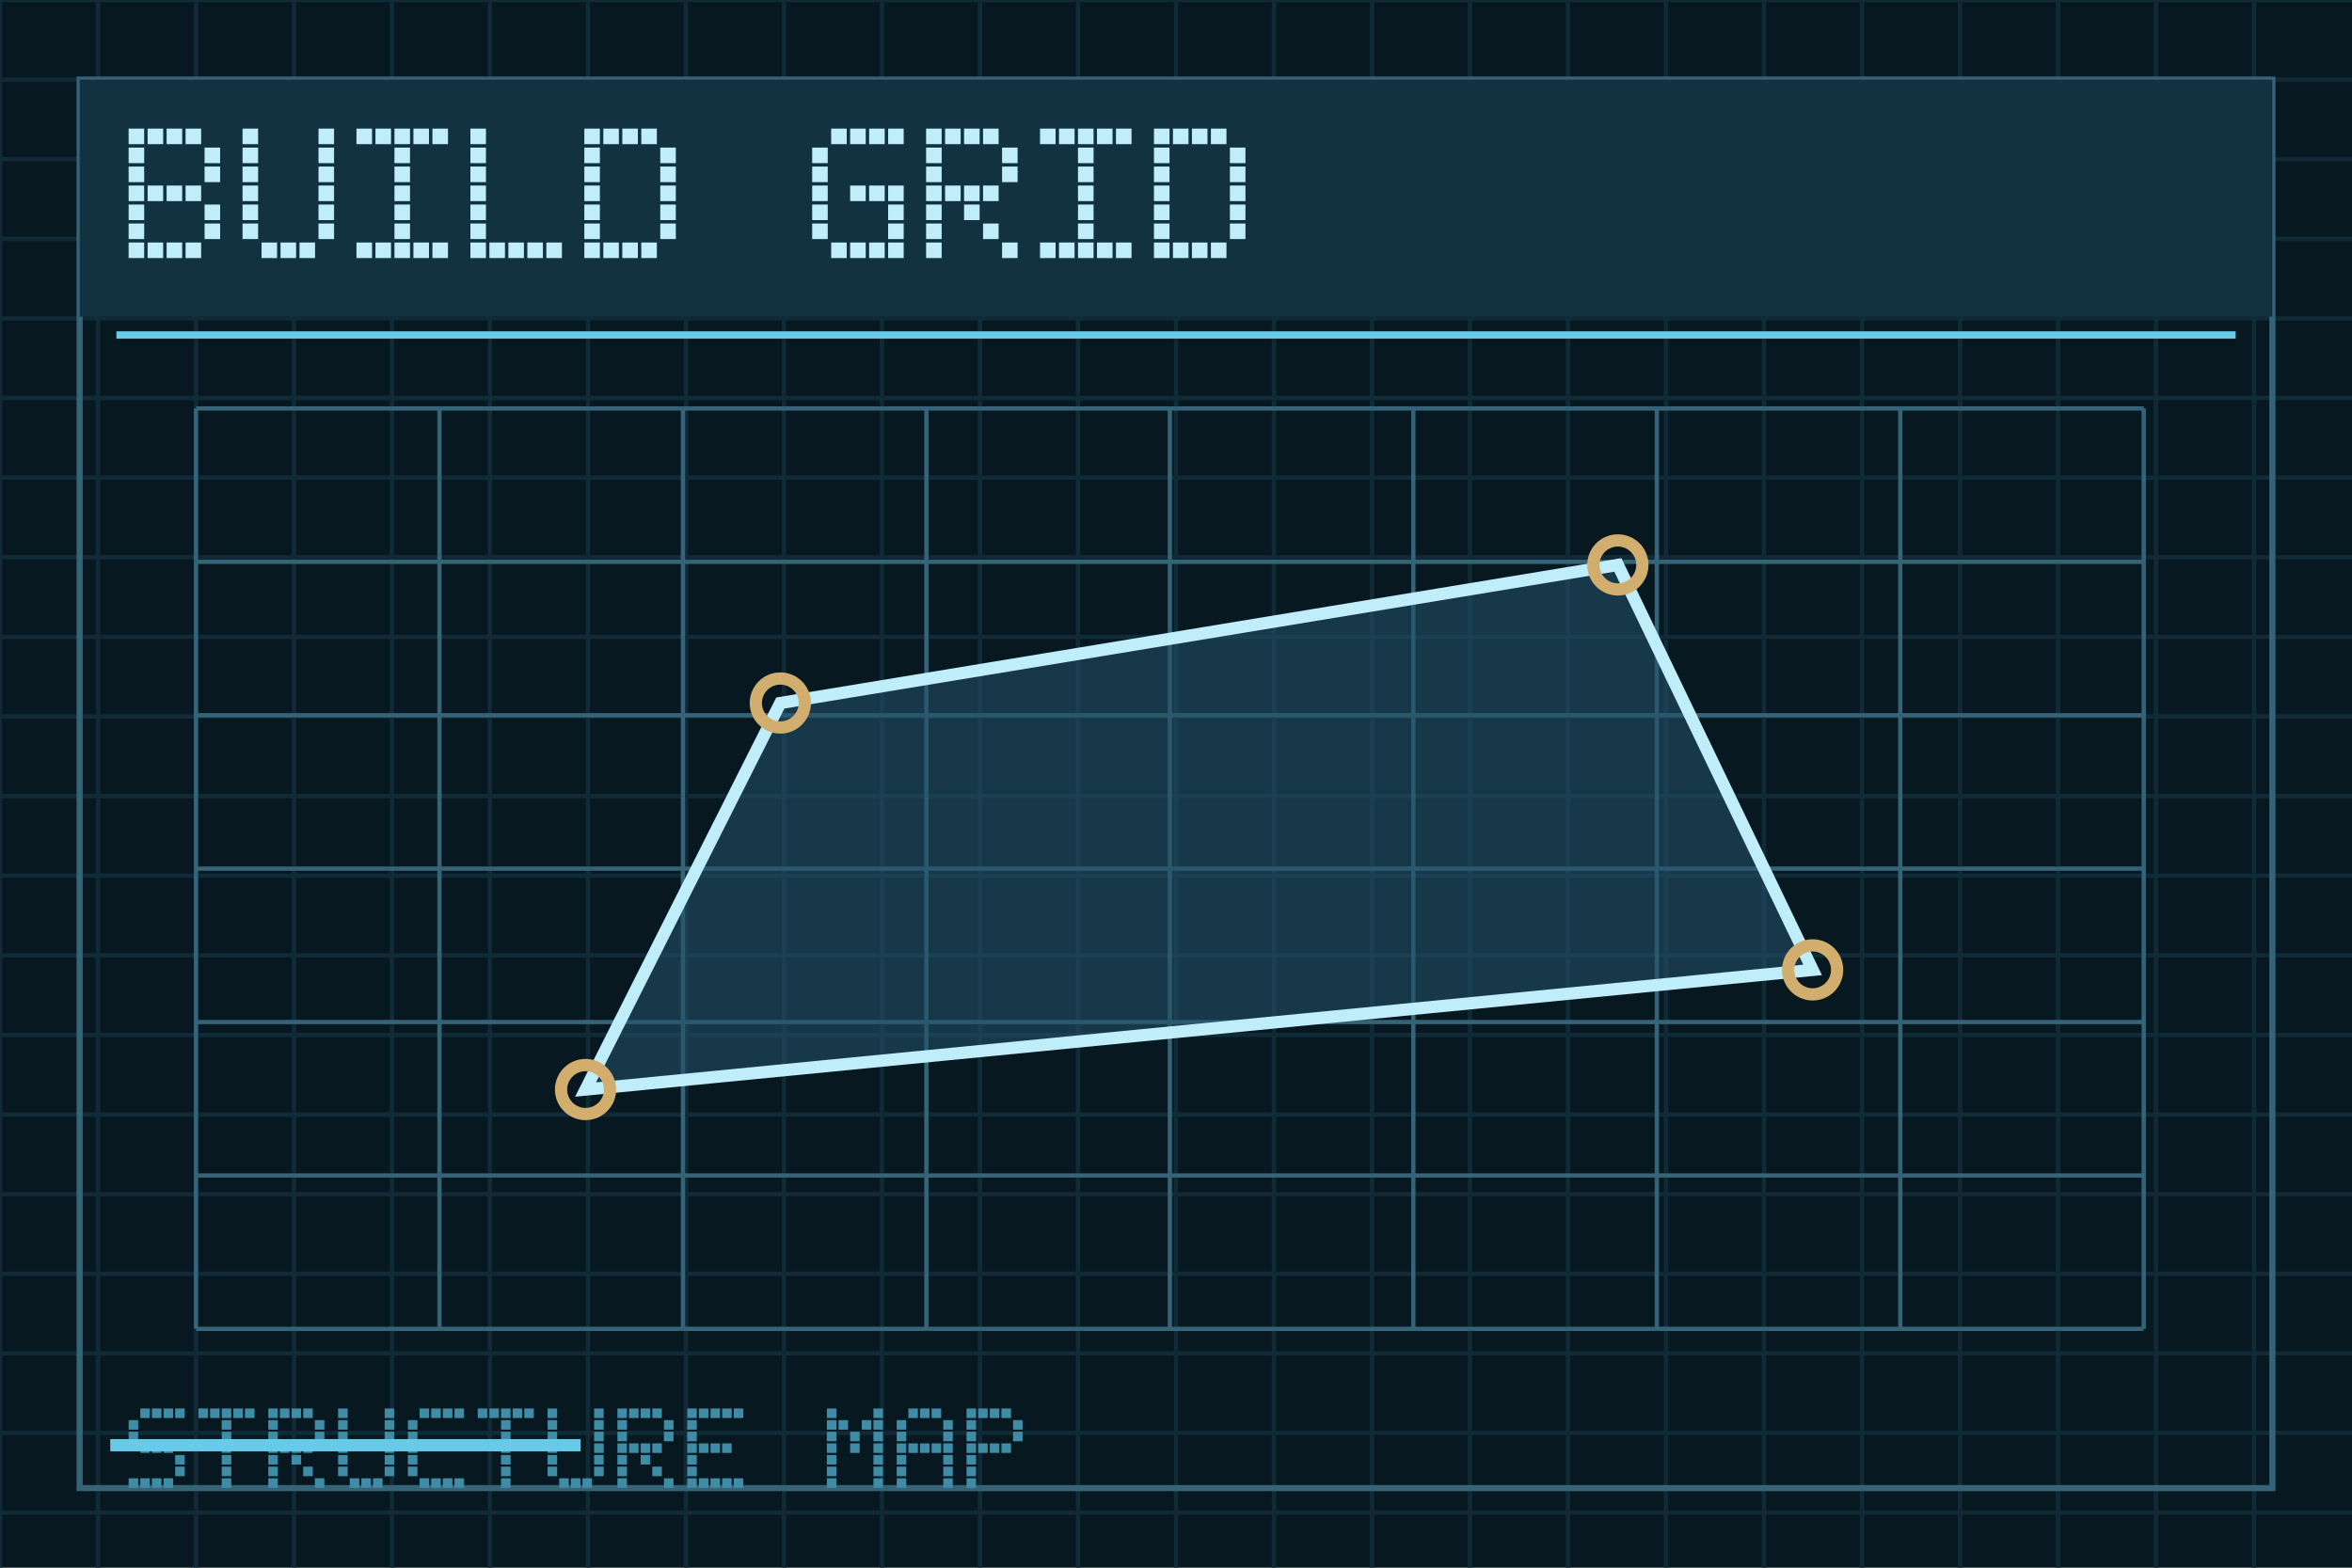
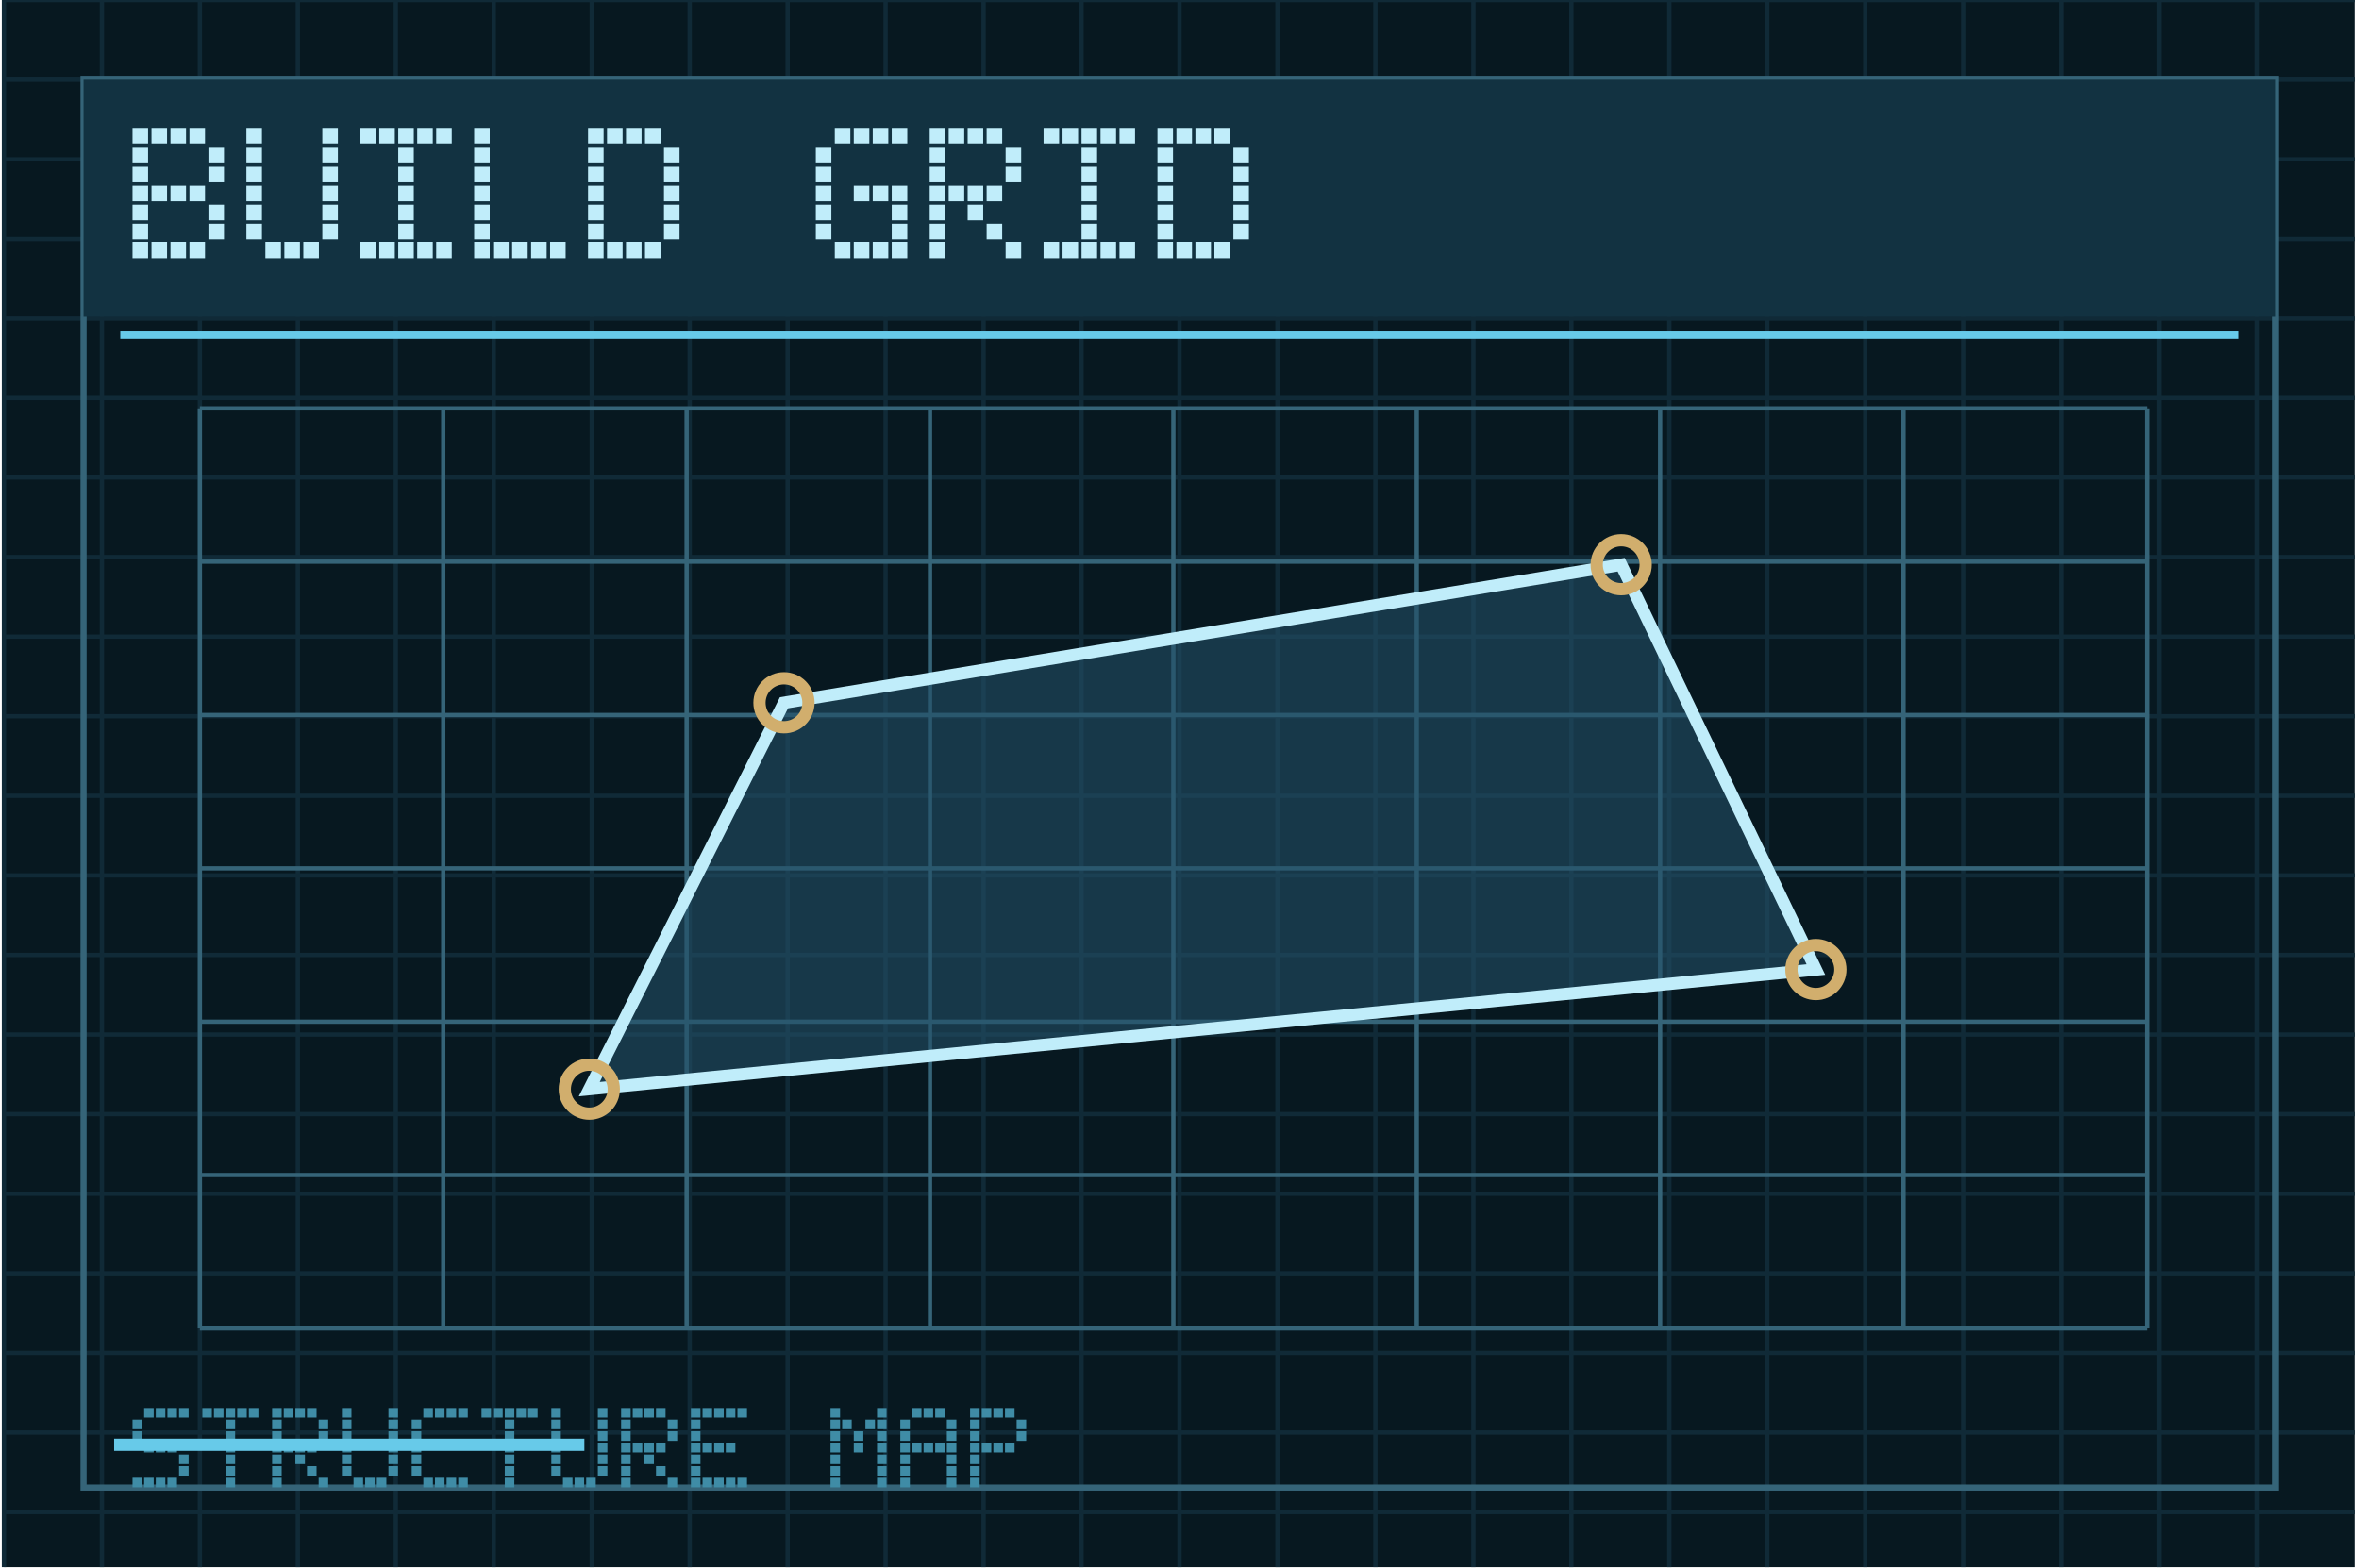
- <svg xmlns="http://www.w3.org/2000/svg" width="384" height="256" viewBox="0 0 384 256">
+ <svg xmlns="http://www.w3.org/2000/svg" width="447" height="297" viewBox="0 0 384 256">
  <rect x="0" y="0" width="384" height="256" fill="#071820" />
  <path d="M0 0L0 256" stroke="#102a37" stroke-width="0.7" fill="none" />
  <path d="M16 0L16 256" stroke="#102a37" stroke-width="0.7" fill="none" />
  <path d="M32 0L32 256" stroke="#102a37" stroke-width="0.7" fill="none" />
  <path d="M48 0L48 256" stroke="#102a37" stroke-width="0.7" fill="none" />
  <path d="M64 0L64 256" stroke="#102a37" stroke-width="0.7" fill="none" />
  <path d="M80 0L80 256" stroke="#102a37" stroke-width="0.7" fill="none" />
  <path d="M96 0L96 256" stroke="#102a37" stroke-width="0.7" fill="none" />
  <path d="M112 0L112 256" stroke="#102a37" stroke-width="0.7" fill="none" />
  <path d="M128 0L128 256" stroke="#102a37" stroke-width="0.7" fill="none" />
  <path d="M144 0L144 256" stroke="#102a37" stroke-width="0.7" fill="none" />
  <path d="M160 0L160 256" stroke="#102a37" stroke-width="0.7" fill="none" />
  <path d="M176 0L176 256" stroke="#102a37" stroke-width="0.7" fill="none" />
  <path d="M192 0L192 256" stroke="#102a37" stroke-width="0.7" fill="none" />
  <path d="M208 0L208 256" stroke="#102a37" stroke-width="0.7" fill="none" />
  <path d="M224 0L224 256" stroke="#102a37" stroke-width="0.7" fill="none" />
  <path d="M240 0L240 256" stroke="#102a37" stroke-width="0.7" fill="none" />
  <path d="M256 0L256 256" stroke="#102a37" stroke-width="0.7" fill="none" />
  <path d="M272 0L272 256" stroke="#102a37" stroke-width="0.7" fill="none" />
  <path d="M288 0L288 256" stroke="#102a37" stroke-width="0.7" fill="none" />
  <path d="M304 0L304 256" stroke="#102a37" stroke-width="0.7" fill="none" />
  <path d="M320 0L320 256" stroke="#102a37" stroke-width="0.7" fill="none" />
  <path d="M336 0L336 256" stroke="#102a37" stroke-width="0.7" fill="none" />
  <path d="M352 0L352 256" stroke="#102a37" stroke-width="0.7" fill="none" />
  <path d="M368 0L368 256" stroke="#102a37" stroke-width="0.7" fill="none" />
  <path d="M0 0L384 0" stroke="#102a37" stroke-width="0.7" fill="none" />
  <path d="M0 13L384 13" stroke="#102a37" stroke-width="0.7" fill="none" />
  <path d="M0 26L384 26" stroke="#102a37" stroke-width="0.7" fill="none" />
  <path d="M0 39L384 39" stroke="#102a37" stroke-width="0.7" fill="none" />
  <path d="M0 52L384 52" stroke="#102a37" stroke-width="0.7" fill="none" />
  <path d="M0 65L384 65" stroke="#102a37" stroke-width="0.7" fill="none" />
  <path d="M0 78L384 78" stroke="#102a37" stroke-width="0.7" fill="none" />
  <path d="M0 91L384 91" stroke="#102a37" stroke-width="0.7" fill="none" />
  <path d="M0 104L384 104" stroke="#102a37" stroke-width="0.7" fill="none" />
  <path d="M0 117L384 117" stroke="#102a37" stroke-width="0.7" fill="none" />
  <path d="M0 130L384 130" stroke="#102a37" stroke-width="0.7" fill="none" />
  <path d="M0 143L384 143" stroke="#102a37" stroke-width="0.7" fill="none" />
  <path d="M0 156L384 156" stroke="#102a37" stroke-width="0.7" fill="none" />
  <path d="M0 169L384 169" stroke="#102a37" stroke-width="0.7" fill="none" />
  <path d="M0 182L384 182" stroke="#102a37" stroke-width="0.7" fill="none" />
  <path d="M0 195L384 195" stroke="#102a37" stroke-width="0.7" fill="none" />
  <path d="M0 208L384 208" stroke="#102a37" stroke-width="0.7" fill="none" />
  <path d="M0 221L384 221" stroke="#102a37" stroke-width="0.7" fill="none" />
  <path d="M0 234L384 234" stroke="#102a37" stroke-width="0.7" fill="none" />
  <path d="M0 247L384 247" stroke="#102a37" stroke-width="0.7" fill="none" />
  <rect x="13" y="13" width="358" height="230" fill="none" stroke="#356478" stroke-width="1" />
  <rect x="13" y="13" width="358" height="38.7" fill="#123241" />
  <g fill="#c0edfa">
    <rect x="21" y="21" width="2.54" height="2.54" />
    <rect x="24.1" y="21" width="2.54" height="2.54" />
    <rect x="27.2" y="21" width="2.54" height="2.54" />
    <rect x="30.3" y="21" width="2.54" height="2.54" />
    <rect x="21" y="24.1" width="2.54" height="2.54" />
    <rect x="33.4" y="24.1" width="2.54" height="2.54" />
    <rect x="21" y="27.2" width="2.54" height="2.54" />
    <rect x="33.4" y="27.2" width="2.54" height="2.54" />
    <rect x="21" y="30.3" width="2.54" height="2.54" />
    <rect x="24.1" y="30.3" width="2.54" height="2.54" />
    <rect x="27.2" y="30.3" width="2.54" height="2.54" />
    <rect x="30.3" y="30.3" width="2.54" height="2.54" />
    <rect x="21" y="33.4" width="2.54" height="2.54" />
    <rect x="33.4" y="33.4" width="2.54" height="2.54" />
    <rect x="21" y="36.5" width="2.54" height="2.54" />
    <rect x="33.4" y="36.5" width="2.54" height="2.54" />
    <rect x="21" y="39.6" width="2.54" height="2.54" />
    <rect x="24.1" y="39.6" width="2.54" height="2.54" />
    <rect x="27.2" y="39.6" width="2.54" height="2.54" />
    <rect x="30.3" y="39.6" width="2.54" height="2.54" />
    <rect x="39.6" y="21" width="2.54" height="2.54" />
    <rect x="52" y="21" width="2.54" height="2.54" />
    <rect x="39.6" y="24.1" width="2.54" height="2.54" />
    <rect x="52" y="24.1" width="2.54" height="2.54" />
    <rect x="39.6" y="27.2" width="2.54" height="2.54" />
    <rect x="52" y="27.2" width="2.54" height="2.54" />
    <rect x="39.6" y="30.3" width="2.54" height="2.54" />
    <rect x="52" y="30.3" width="2.54" height="2.54" />
    <rect x="39.6" y="33.4" width="2.54" height="2.54" />
    <rect x="52" y="33.4" width="2.54" height="2.54" />
    <rect x="39.6" y="36.5" width="2.54" height="2.54" />
    <rect x="52" y="36.5" width="2.54" height="2.54" />
    <rect x="42.7" y="39.6" width="2.54" height="2.54" />
    <rect x="45.8" y="39.6" width="2.54" height="2.54" />
    <rect x="48.9" y="39.6" width="2.54" height="2.54" />
    <rect x="58.2" y="21" width="2.54" height="2.54" />
    <rect x="61.3" y="21" width="2.54" height="2.54" />
    <rect x="64.4" y="21" width="2.54" height="2.54" />
    <rect x="67.5" y="21" width="2.54" height="2.54" />
    <rect x="70.6" y="21" width="2.54" height="2.54" />
    <rect x="64.4" y="24.1" width="2.54" height="2.54" />
    <rect x="64.4" y="27.2" width="2.54" height="2.54" />
    <rect x="64.4" y="30.3" width="2.54" height="2.54" />
    <rect x="64.4" y="33.4" width="2.54" height="2.54" />
    <rect x="64.4" y="36.5" width="2.54" height="2.54" />
    <rect x="58.2" y="39.6" width="2.54" height="2.54" />
    <rect x="61.3" y="39.6" width="2.54" height="2.54" />
    <rect x="64.4" y="39.6" width="2.54" height="2.54" />
    <rect x="67.5" y="39.6" width="2.54" height="2.54" />
    <rect x="70.6" y="39.6" width="2.54" height="2.54" />
    <rect x="76.8" y="21" width="2.54" height="2.54" />
    <rect x="76.8" y="24.1" width="2.54" height="2.54" />
    <rect x="76.8" y="27.2" width="2.54" height="2.54" />
    <rect x="76.8" y="30.3" width="2.54" height="2.54" />
    <rect x="76.8" y="33.4" width="2.54" height="2.54" />
    <rect x="76.8" y="36.5" width="2.54" height="2.54" />
    <rect x="76.8" y="39.6" width="2.54" height="2.54" />
    <rect x="79.9" y="39.6" width="2.54" height="2.54" />
    <rect x="83" y="39.6" width="2.54" height="2.54" />
    <rect x="86.1" y="39.6" width="2.54" height="2.54" />
    <rect x="89.2" y="39.6" width="2.54" height="2.54" />
    <rect x="95.4" y="21" width="2.54" height="2.54" />
    <rect x="98.5" y="21" width="2.54" height="2.54" />
    <rect x="101.6" y="21" width="2.54" height="2.54" />
    <rect x="104.7" y="21" width="2.54" height="2.54" />
    <rect x="95.4" y="24.1" width="2.54" height="2.54" />
    <rect x="107.8" y="24.1" width="2.54" height="2.54" />
    <rect x="95.4" y="27.2" width="2.54" height="2.54" />
    <rect x="107.8" y="27.2" width="2.54" height="2.54" />
    <rect x="95.4" y="30.3" width="2.54" height="2.54" />
    <rect x="107.8" y="30.3" width="2.54" height="2.54" />
    <rect x="95.4" y="33.4" width="2.54" height="2.54" />
    <rect x="107.8" y="33.4" width="2.54" height="2.54" />
    <rect x="95.4" y="36.5" width="2.54" height="2.54" />
    <rect x="107.8" y="36.5" width="2.54" height="2.54" />
    <rect x="95.4" y="39.6" width="2.54" height="2.54" />
    <rect x="98.5" y="39.6" width="2.54" height="2.54" />
    <rect x="101.6" y="39.6" width="2.54" height="2.54" />
    <rect x="104.7" y="39.6" width="2.54" height="2.54" />
    <rect x="135.7" y="21" width="2.54" height="2.54" />
    <rect x="138.8" y="21" width="2.54" height="2.54" />
    <rect x="141.9" y="21" width="2.54" height="2.54" />
    <rect x="145" y="21" width="2.54" height="2.54" />
    <rect x="132.6" y="24.1" width="2.54" height="2.54" />
    <rect x="132.6" y="27.2" width="2.54" height="2.54" />
    <rect x="132.6" y="30.3" width="2.54" height="2.54" />
    <rect x="138.8" y="30.3" width="2.54" height="2.54" />
    <rect x="141.9" y="30.3" width="2.54" height="2.54" />
    <rect x="145" y="30.3" width="2.54" height="2.54" />
    <rect x="132.6" y="33.4" width="2.54" height="2.54" />
    <rect x="145" y="33.4" width="2.54" height="2.54" />
    <rect x="132.6" y="36.5" width="2.54" height="2.54" />
    <rect x="145" y="36.5" width="2.54" height="2.54" />
    <rect x="135.7" y="39.6" width="2.54" height="2.54" />
    <rect x="138.8" y="39.6" width="2.54" height="2.54" />
    <rect x="141.9" y="39.6" width="2.54" height="2.54" />
    <rect x="145" y="39.6" width="2.54" height="2.54" />
    <rect x="151.2" y="21" width="2.54" height="2.54" />
    <rect x="154.3" y="21" width="2.54" height="2.54" />
    <rect x="157.4" y="21" width="2.54" height="2.54" />
    <rect x="160.5" y="21" width="2.54" height="2.54" />
    <rect x="151.2" y="24.1" width="2.54" height="2.54" />
    <rect x="163.6" y="24.1" width="2.54" height="2.54" />
    <rect x="151.2" y="27.2" width="2.54" height="2.54" />
    <rect x="163.6" y="27.2" width="2.54" height="2.54" />
    <rect x="151.2" y="30.3" width="2.54" height="2.54" />
    <rect x="154.3" y="30.3" width="2.54" height="2.54" />
    <rect x="157.4" y="30.3" width="2.54" height="2.54" />
    <rect x="160.5" y="30.3" width="2.54" height="2.54" />
    <rect x="151.2" y="33.4" width="2.54" height="2.54" />
    <rect x="157.4" y="33.4" width="2.54" height="2.54" />
    <rect x="151.2" y="36.5" width="2.54" height="2.54" />
    <rect x="160.5" y="36.5" width="2.54" height="2.54" />
    <rect x="151.2" y="39.6" width="2.54" height="2.54" />
    <rect x="163.6" y="39.6" width="2.54" height="2.54" />
    <rect x="169.8" y="21" width="2.54" height="2.54" />
    <rect x="172.9" y="21" width="2.54" height="2.54" />
    <rect x="176" y="21" width="2.54" height="2.54" />
    <rect x="179.1" y="21" width="2.54" height="2.54" />
    <rect x="182.2" y="21" width="2.54" height="2.54" />
    <rect x="176" y="24.1" width="2.54" height="2.54" />
    <rect x="176" y="27.2" width="2.54" height="2.54" />
    <rect x="176" y="30.3" width="2.54" height="2.54" />
    <rect x="176" y="33.4" width="2.54" height="2.54" />
    <rect x="176" y="36.5" width="2.54" height="2.54" />
    <rect x="169.8" y="39.6" width="2.54" height="2.54" />
    <rect x="172.9" y="39.6" width="2.54" height="2.54" />
    <rect x="176" y="39.6" width="2.54" height="2.54" />
    <rect x="179.1" y="39.6" width="2.54" height="2.54" />
    <rect x="182.2" y="39.6" width="2.54" height="2.54" />
    <rect x="188.4" y="21" width="2.54" height="2.54" />
    <rect x="191.5" y="21" width="2.54" height="2.54" />
    <rect x="194.6" y="21" width="2.54" height="2.54" />
    <rect x="197.7" y="21" width="2.54" height="2.54" />
    <rect x="188.4" y="24.1" width="2.54" height="2.54" />
    <rect x="200.8" y="24.1" width="2.54" height="2.54" />
    <rect x="188.4" y="27.2" width="2.54" height="2.54" />
    <rect x="200.8" y="27.2" width="2.54" height="2.54" />
    <rect x="188.4" y="30.3" width="2.54" height="2.54" />
    <rect x="200.8" y="30.3" width="2.54" height="2.54" />
    <rect x="188.4" y="33.4" width="2.54" height="2.54" />
    <rect x="200.8" y="33.4" width="2.54" height="2.54" />
    <rect x="188.4" y="36.5" width="2.54" height="2.54" />
    <rect x="200.8" y="36.5" width="2.54" height="2.54" />
    <rect x="188.4" y="39.6" width="2.54" height="2.54" />
    <rect x="191.5" y="39.6" width="2.54" height="2.54" />
    <rect x="194.6" y="39.6" width="2.54" height="2.54" />
    <rect x="197.7" y="39.6" width="2.54" height="2.54" />
  </g>
  <path d="M19 54.7L365 54.7" stroke="#67cae9" stroke-width="1.2" fill="none" />
  <path d="M32 66.7L32 217" stroke="#356478" stroke-width="0.7" fill="none" />
  <path d="M71.75 66.7L71.75 217" stroke="#356478" stroke-width="0.7" fill="none" />
  <path d="M111.5 66.7L111.5 217" stroke="#356478" stroke-width="0.7" fill="none" />
  <path d="M151.25 66.7L151.25 217" stroke="#356478" stroke-width="0.7" fill="none" />
  <path d="M191 66.7L191 217" stroke="#356478" stroke-width="0.7" fill="none" />
  <path d="M230.75 66.7L230.75 217" stroke="#356478" stroke-width="0.7" fill="none" />
  <path d="M270.5 66.7L270.5 217" stroke="#356478" stroke-width="0.7" fill="none" />
  <path d="M310.25 66.7L310.25 217" stroke="#356478" stroke-width="0.7" fill="none" />
  <path d="M350 66.7L350 217" stroke="#356478" stroke-width="0.7" fill="none" />
  <path d="M32 66.7L350 66.7" stroke="#356478" stroke-width="0.7" fill="none" />
  <path d="M32 91.75L350 91.75" stroke="#356478" stroke-width="0.7" fill="none" />
  <path d="M32 116.8L350 116.8" stroke="#356478" stroke-width="0.7" fill="none" />
  <path d="M32 141.85L350 141.85" stroke="#356478" stroke-width="0.7" fill="none" />
  <path d="M32 166.9L350 166.9" stroke="#356478" stroke-width="0.7" fill="none" />
  <path d="M32 191.95L350 191.95" stroke="#356478" stroke-width="0.7" fill="none" />
  <path d="M32 217L350 217" stroke="#356478" stroke-width="0.7" fill="none" />
  <path d="M95.6 177.92L127.4 114.8L264.14 92.25L295.94 158.38Z" fill="#235068" fill-opacity=".58" stroke="#c0edfa" stroke-width="2" />
  <circle cx="95.6" cy="177.92" r="4" fill="none" stroke="#d1ae6d" stroke-width="2" />
  <circle cx="127.4" cy="114.8" r="4" fill="none" stroke="#d1ae6d" stroke-width="2" />
  <circle cx="264.14" cy="92.25" r="4" fill="none" stroke="#d1ae6d" stroke-width="2" />
  <circle cx="295.94" cy="158.38" r="4" fill="none" stroke="#d1ae6d" stroke-width="2" />
  <g fill="#3f8ca6">
    <rect x="22.9" y="230" width="1.56" height="1.56" />
    <rect x="24.8" y="230" width="1.56" height="1.56" />
    <rect x="26.7" y="230" width="1.56" height="1.56" />
    <rect x="28.6" y="230" width="1.56" height="1.56" />
    <rect x="21" y="231.9" width="1.56" height="1.56" />
    <rect x="21" y="233.8" width="1.56" height="1.56" />
    <rect x="22.9" y="235.7" width="1.56" height="1.56" />
    <rect x="24.8" y="235.7" width="1.56" height="1.56" />
    <rect x="26.7" y="235.7" width="1.56" height="1.56" />
    <rect x="28.6" y="237.6" width="1.56" height="1.56" />
    <rect x="28.6" y="239.5" width="1.56" height="1.56" />
    <rect x="21" y="241.4" width="1.56" height="1.56" />
    <rect x="22.9" y="241.4" width="1.56" height="1.56" />
    <rect x="24.8" y="241.4" width="1.56" height="1.56" />
    <rect x="26.7" y="241.4" width="1.56" height="1.56" />
    <rect x="32.4" y="230" width="1.56" height="1.56" />
    <rect x="34.3" y="230" width="1.56" height="1.56" />
    <rect x="36.2" y="230" width="1.56" height="1.56" />
    <rect x="38.1" y="230" width="1.56" height="1.56" />
    <rect x="40" y="230" width="1.56" height="1.56" />
    <rect x="36.2" y="231.9" width="1.56" height="1.56" />
    <rect x="36.2" y="233.8" width="1.56" height="1.56" />
    <rect x="36.2" y="235.7" width="1.56" height="1.56" />
    <rect x="36.2" y="237.6" width="1.56" height="1.56" />
    <rect x="36.2" y="239.5" width="1.56" height="1.56" />
    <rect x="36.2" y="241.4" width="1.56" height="1.56" />
    <rect x="43.8" y="230" width="1.56" height="1.56" />
    <rect x="45.7" y="230" width="1.56" height="1.56" />
    <rect x="47.6" y="230" width="1.56" height="1.56" />
    <rect x="49.5" y="230" width="1.56" height="1.56" />
    <rect x="43.8" y="231.9" width="1.56" height="1.56" />
    <rect x="51.4" y="231.9" width="1.56" height="1.56" />
    <rect x="43.8" y="233.8" width="1.56" height="1.56" />
    <rect x="51.4" y="233.8" width="1.56" height="1.56" />
    <rect x="43.8" y="235.7" width="1.56" height="1.56" />
    <rect x="45.7" y="235.7" width="1.56" height="1.56" />
    <rect x="47.6" y="235.7" width="1.56" height="1.56" />
    <rect x="49.5" y="235.7" width="1.56" height="1.56" />
    <rect x="43.8" y="237.6" width="1.56" height="1.56" />
    <rect x="47.6" y="237.6" width="1.56" height="1.56" />
    <rect x="43.8" y="239.5" width="1.56" height="1.56" />
    <rect x="49.5" y="239.5" width="1.56" height="1.56" />
    <rect x="43.8" y="241.4" width="1.56" height="1.56" />
    <rect x="51.4" y="241.4" width="1.56" height="1.56" />
    <rect x="55.2" y="230" width="1.56" height="1.56" />
    <rect x="62.8" y="230" width="1.56" height="1.56" />
    <rect x="55.2" y="231.9" width="1.56" height="1.56" />
    <rect x="62.8" y="231.9" width="1.56" height="1.56" />
    <rect x="55.2" y="233.8" width="1.56" height="1.56" />
    <rect x="62.8" y="233.8" width="1.56" height="1.56" />
    <rect x="55.2" y="235.7" width="1.56" height="1.56" />
    <rect x="62.8" y="235.7" width="1.56" height="1.56" />
    <rect x="55.2" y="237.6" width="1.56" height="1.56" />
    <rect x="62.8" y="237.6" width="1.56" height="1.56" />
    <rect x="55.2" y="239.5" width="1.56" height="1.56" />
    <rect x="62.8" y="239.5" width="1.56" height="1.56" />
    <rect x="57.1" y="241.4" width="1.56" height="1.56" />
    <rect x="59" y="241.4" width="1.56" height="1.56" />
    <rect x="60.9" y="241.4" width="1.56" height="1.56" />
    <rect x="68.5" y="230" width="1.56" height="1.56" />
    <rect x="70.4" y="230" width="1.56" height="1.56" />
    <rect x="72.3" y="230" width="1.56" height="1.56" />
    <rect x="74.2" y="230" width="1.56" height="1.56" />
    <rect x="66.6" y="231.9" width="1.56" height="1.56" />
    <rect x="66.6" y="233.8" width="1.56" height="1.56" />
    <rect x="66.6" y="235.7" width="1.56" height="1.56" />
    <rect x="66.6" y="237.6" width="1.56" height="1.56" />
    <rect x="66.6" y="239.5" width="1.56" height="1.56" />
    <rect x="68.5" y="241.4" width="1.56" height="1.56" />
    <rect x="70.4" y="241.4" width="1.56" height="1.56" />
    <rect x="72.3" y="241.4" width="1.56" height="1.56" />
    <rect x="74.2" y="241.4" width="1.56" height="1.56" />
    <rect x="78" y="230" width="1.56" height="1.56" />
    <rect x="79.9" y="230" width="1.56" height="1.56" />
    <rect x="81.8" y="230" width="1.56" height="1.56" />
    <rect x="83.7" y="230" width="1.56" height="1.56" />
    <rect x="85.6" y="230" width="1.56" height="1.56" />
    <rect x="81.8" y="231.9" width="1.56" height="1.56" />
    <rect x="81.8" y="233.8" width="1.56" height="1.56" />
    <rect x="81.8" y="235.7" width="1.56" height="1.56" />
    <rect x="81.8" y="237.6" width="1.56" height="1.56" />
    <rect x="81.8" y="239.5" width="1.56" height="1.56" />
    <rect x="81.8" y="241.4" width="1.56" height="1.56" />
    <rect x="89.4" y="230" width="1.56" height="1.56" />
    <rect x="97" y="230" width="1.56" height="1.56" />
    <rect x="89.4" y="231.9" width="1.56" height="1.56" />
    <rect x="97" y="231.9" width="1.56" height="1.56" />
    <rect x="89.4" y="233.8" width="1.56" height="1.56" />
    <rect x="97" y="233.8" width="1.56" height="1.56" />
    <rect x="89.4" y="235.7" width="1.56" height="1.56" />
    <rect x="97" y="235.7" width="1.56" height="1.56" />
    <rect x="89.4" y="237.6" width="1.56" height="1.56" />
    <rect x="97" y="237.6" width="1.56" height="1.56" />
    <rect x="89.4" y="239.5" width="1.56" height="1.56" />
    <rect x="97" y="239.5" width="1.56" height="1.56" />
    <rect x="91.3" y="241.4" width="1.56" height="1.56" />
    <rect x="93.2" y="241.4" width="1.56" height="1.56" />
    <rect x="95.1" y="241.4" width="1.56" height="1.56" />
    <rect x="100.8" y="230" width="1.56" height="1.56" />
    <rect x="102.7" y="230" width="1.56" height="1.56" />
    <rect x="104.6" y="230" width="1.56" height="1.56" />
    <rect x="106.5" y="230" width="1.56" height="1.56" />
    <rect x="100.8" y="231.9" width="1.56" height="1.56" />
    <rect x="108.4" y="231.9" width="1.56" height="1.56" />
    <rect x="100.8" y="233.8" width="1.56" height="1.56" />
    <rect x="108.4" y="233.8" width="1.56" height="1.56" />
    <rect x="100.8" y="235.7" width="1.56" height="1.56" />
    <rect x="102.7" y="235.7" width="1.56" height="1.56" />
    <rect x="104.6" y="235.7" width="1.56" height="1.56" />
    <rect x="106.5" y="235.7" width="1.56" height="1.56" />
    <rect x="100.8" y="237.6" width="1.56" height="1.56" />
    <rect x="104.6" y="237.6" width="1.56" height="1.56" />
    <rect x="100.8" y="239.5" width="1.56" height="1.56" />
    <rect x="106.5" y="239.5" width="1.56" height="1.56" />
    <rect x="100.8" y="241.4" width="1.56" height="1.56" />
    <rect x="108.4" y="241.4" width="1.56" height="1.56" />
    <rect x="112.2" y="230" width="1.56" height="1.56" />
    <rect x="114.1" y="230" width="1.56" height="1.56" />
    <rect x="116" y="230" width="1.56" height="1.56" />
    <rect x="117.9" y="230" width="1.56" height="1.56" />
    <rect x="119.8" y="230" width="1.56" height="1.56" />
    <rect x="112.2" y="231.9" width="1.56" height="1.56" />
    <rect x="112.2" y="233.8" width="1.56" height="1.56" />
    <rect x="112.2" y="235.7" width="1.56" height="1.56" />
    <rect x="114.1" y="235.7" width="1.56" height="1.56" />
    <rect x="116" y="235.7" width="1.56" height="1.56" />
    <rect x="117.9" y="235.7" width="1.56" height="1.56" />
    <rect x="112.2" y="237.6" width="1.56" height="1.56" />
    <rect x="112.2" y="239.5" width="1.56" height="1.56" />
    <rect x="112.2" y="241.4" width="1.56" height="1.56" />
    <rect x="114.1" y="241.4" width="1.56" height="1.56" />
    <rect x="116" y="241.4" width="1.56" height="1.56" />
    <rect x="117.9" y="241.4" width="1.56" height="1.56" />
    <rect x="119.8" y="241.4" width="1.56" height="1.56" />
    <rect x="135" y="230" width="1.56" height="1.56" />
    <rect x="142.6" y="230" width="1.56" height="1.56" />
    <rect x="135" y="231.9" width="1.56" height="1.56" />
    <rect x="136.9" y="231.9" width="1.56" height="1.56" />
    <rect x="140.7" y="231.9" width="1.56" height="1.56" />
    <rect x="142.6" y="231.9" width="1.56" height="1.56" />
    <rect x="135" y="233.8" width="1.56" height="1.56" />
    <rect x="138.8" y="233.8" width="1.56" height="1.56" />
    <rect x="142.6" y="233.8" width="1.56" height="1.56" />
    <rect x="135" y="235.7" width="1.56" height="1.56" />
    <rect x="138.8" y="235.7" width="1.56" height="1.56" />
    <rect x="142.6" y="235.7" width="1.56" height="1.56" />
    <rect x="135" y="237.6" width="1.56" height="1.56" />
    <rect x="142.6" y="237.6" width="1.56" height="1.56" />
    <rect x="135" y="239.5" width="1.56" height="1.56" />
    <rect x="142.6" y="239.5" width="1.56" height="1.56" />
    <rect x="135" y="241.4" width="1.56" height="1.56" />
    <rect x="142.6" y="241.4" width="1.56" height="1.56" />
    <rect x="148.3" y="230" width="1.56" height="1.56" />
    <rect x="150.2" y="230" width="1.56" height="1.56" />
    <rect x="152.1" y="230" width="1.56" height="1.56" />
    <rect x="146.4" y="231.9" width="1.56" height="1.56" />
    <rect x="154" y="231.9" width="1.56" height="1.56" />
    <rect x="146.4" y="233.8" width="1.56" height="1.56" />
    <rect x="154" y="233.8" width="1.56" height="1.56" />
    <rect x="146.4" y="235.7" width="1.56" height="1.56" />
    <rect x="148.3" y="235.7" width="1.56" height="1.56" />
    <rect x="150.2" y="235.7" width="1.56" height="1.56" />
    <rect x="152.1" y="235.7" width="1.56" height="1.56" />
    <rect x="154" y="235.7" width="1.56" height="1.56" />
    <rect x="146.4" y="237.6" width="1.56" height="1.56" />
    <rect x="154" y="237.6" width="1.56" height="1.56" />
    <rect x="146.4" y="239.5" width="1.56" height="1.56" />
    <rect x="154" y="239.5" width="1.56" height="1.56" />
    <rect x="146.4" y="241.4" width="1.56" height="1.56" />
    <rect x="154" y="241.4" width="1.56" height="1.56" />
    <rect x="157.8" y="230" width="1.56" height="1.56" />
    <rect x="159.7" y="230" width="1.56" height="1.56" />
    <rect x="161.6" y="230" width="1.56" height="1.56" />
    <rect x="163.5" y="230" width="1.56" height="1.56" />
    <rect x="157.8" y="231.9" width="1.56" height="1.56" />
    <rect x="165.4" y="231.9" width="1.56" height="1.56" />
    <rect x="157.8" y="233.8" width="1.56" height="1.56" />
    <rect x="165.4" y="233.8" width="1.56" height="1.56" />
    <rect x="157.8" y="235.7" width="1.56" height="1.56" />
    <rect x="159.7" y="235.7" width="1.56" height="1.56" />
    <rect x="161.6" y="235.7" width="1.56" height="1.56" />
    <rect x="163.5" y="235.7" width="1.56" height="1.56" />
    <rect x="157.8" y="237.6" width="1.56" height="1.56" />
    <rect x="157.8" y="239.5" width="1.56" height="1.56" />
    <rect x="157.8" y="241.4" width="1.56" height="1.56" />
  </g>
  <rect x="18" y="235" width="76.8" height="2" fill="#67cae9" />
</svg>
